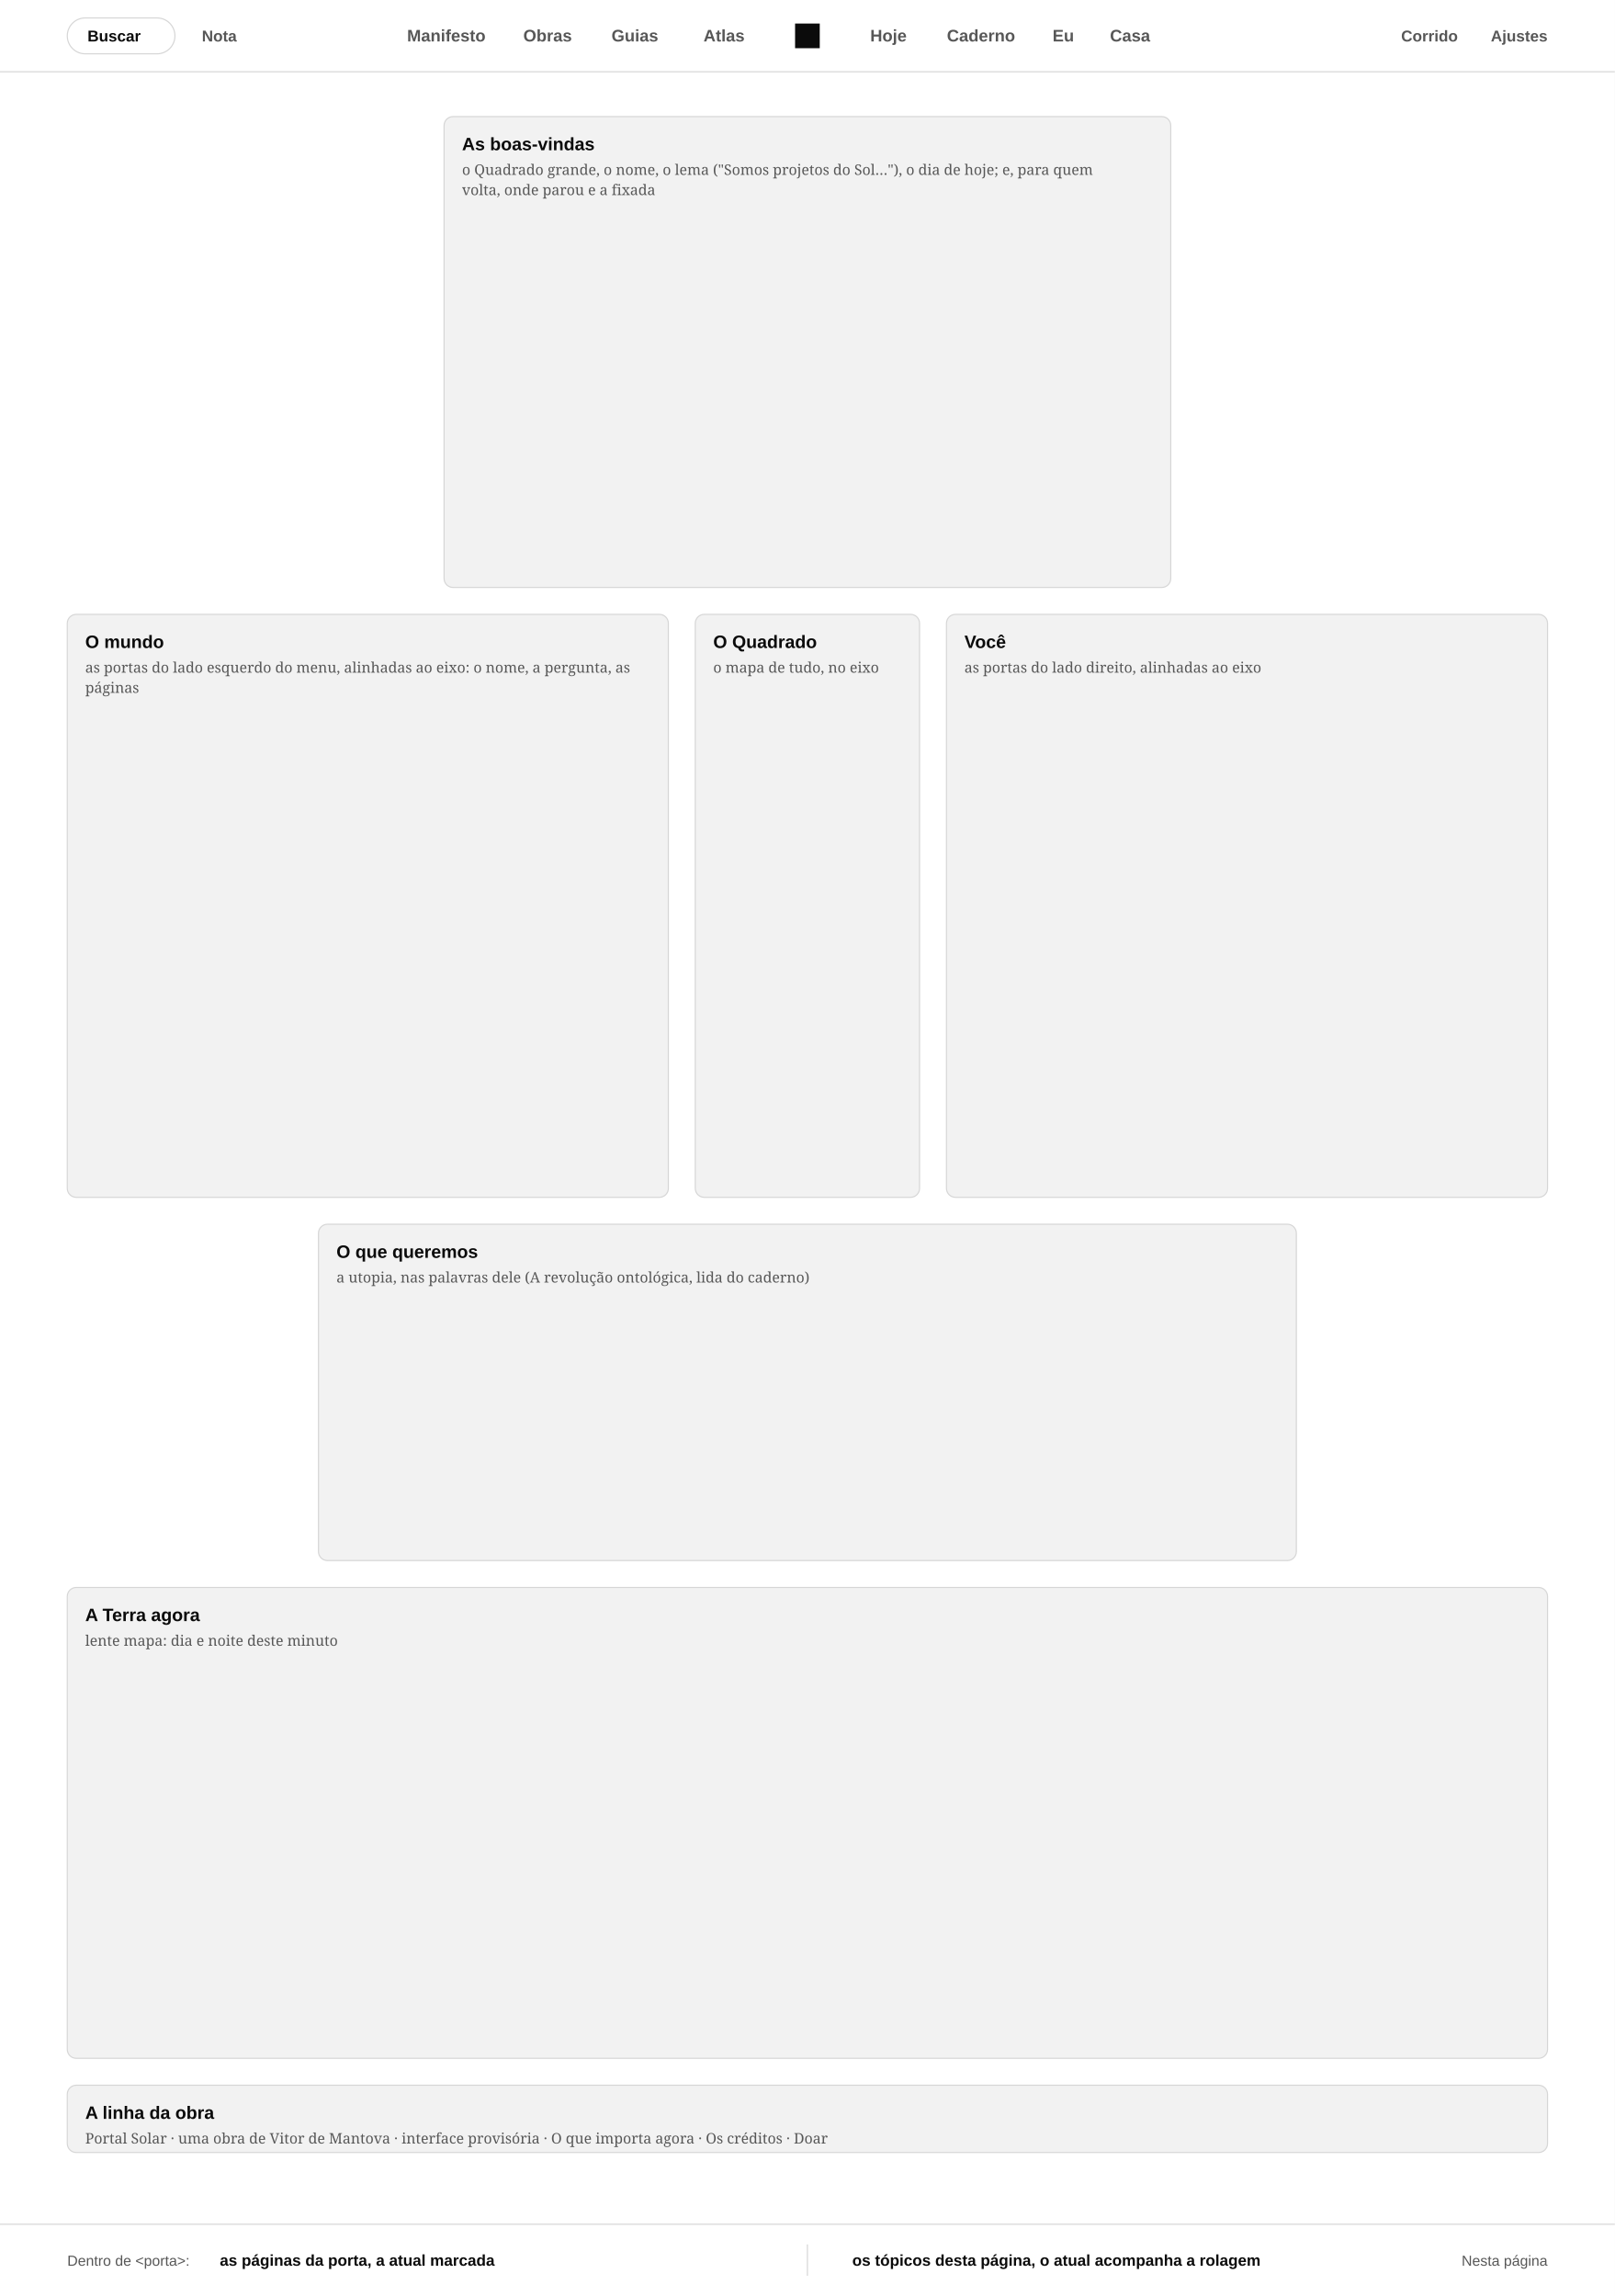
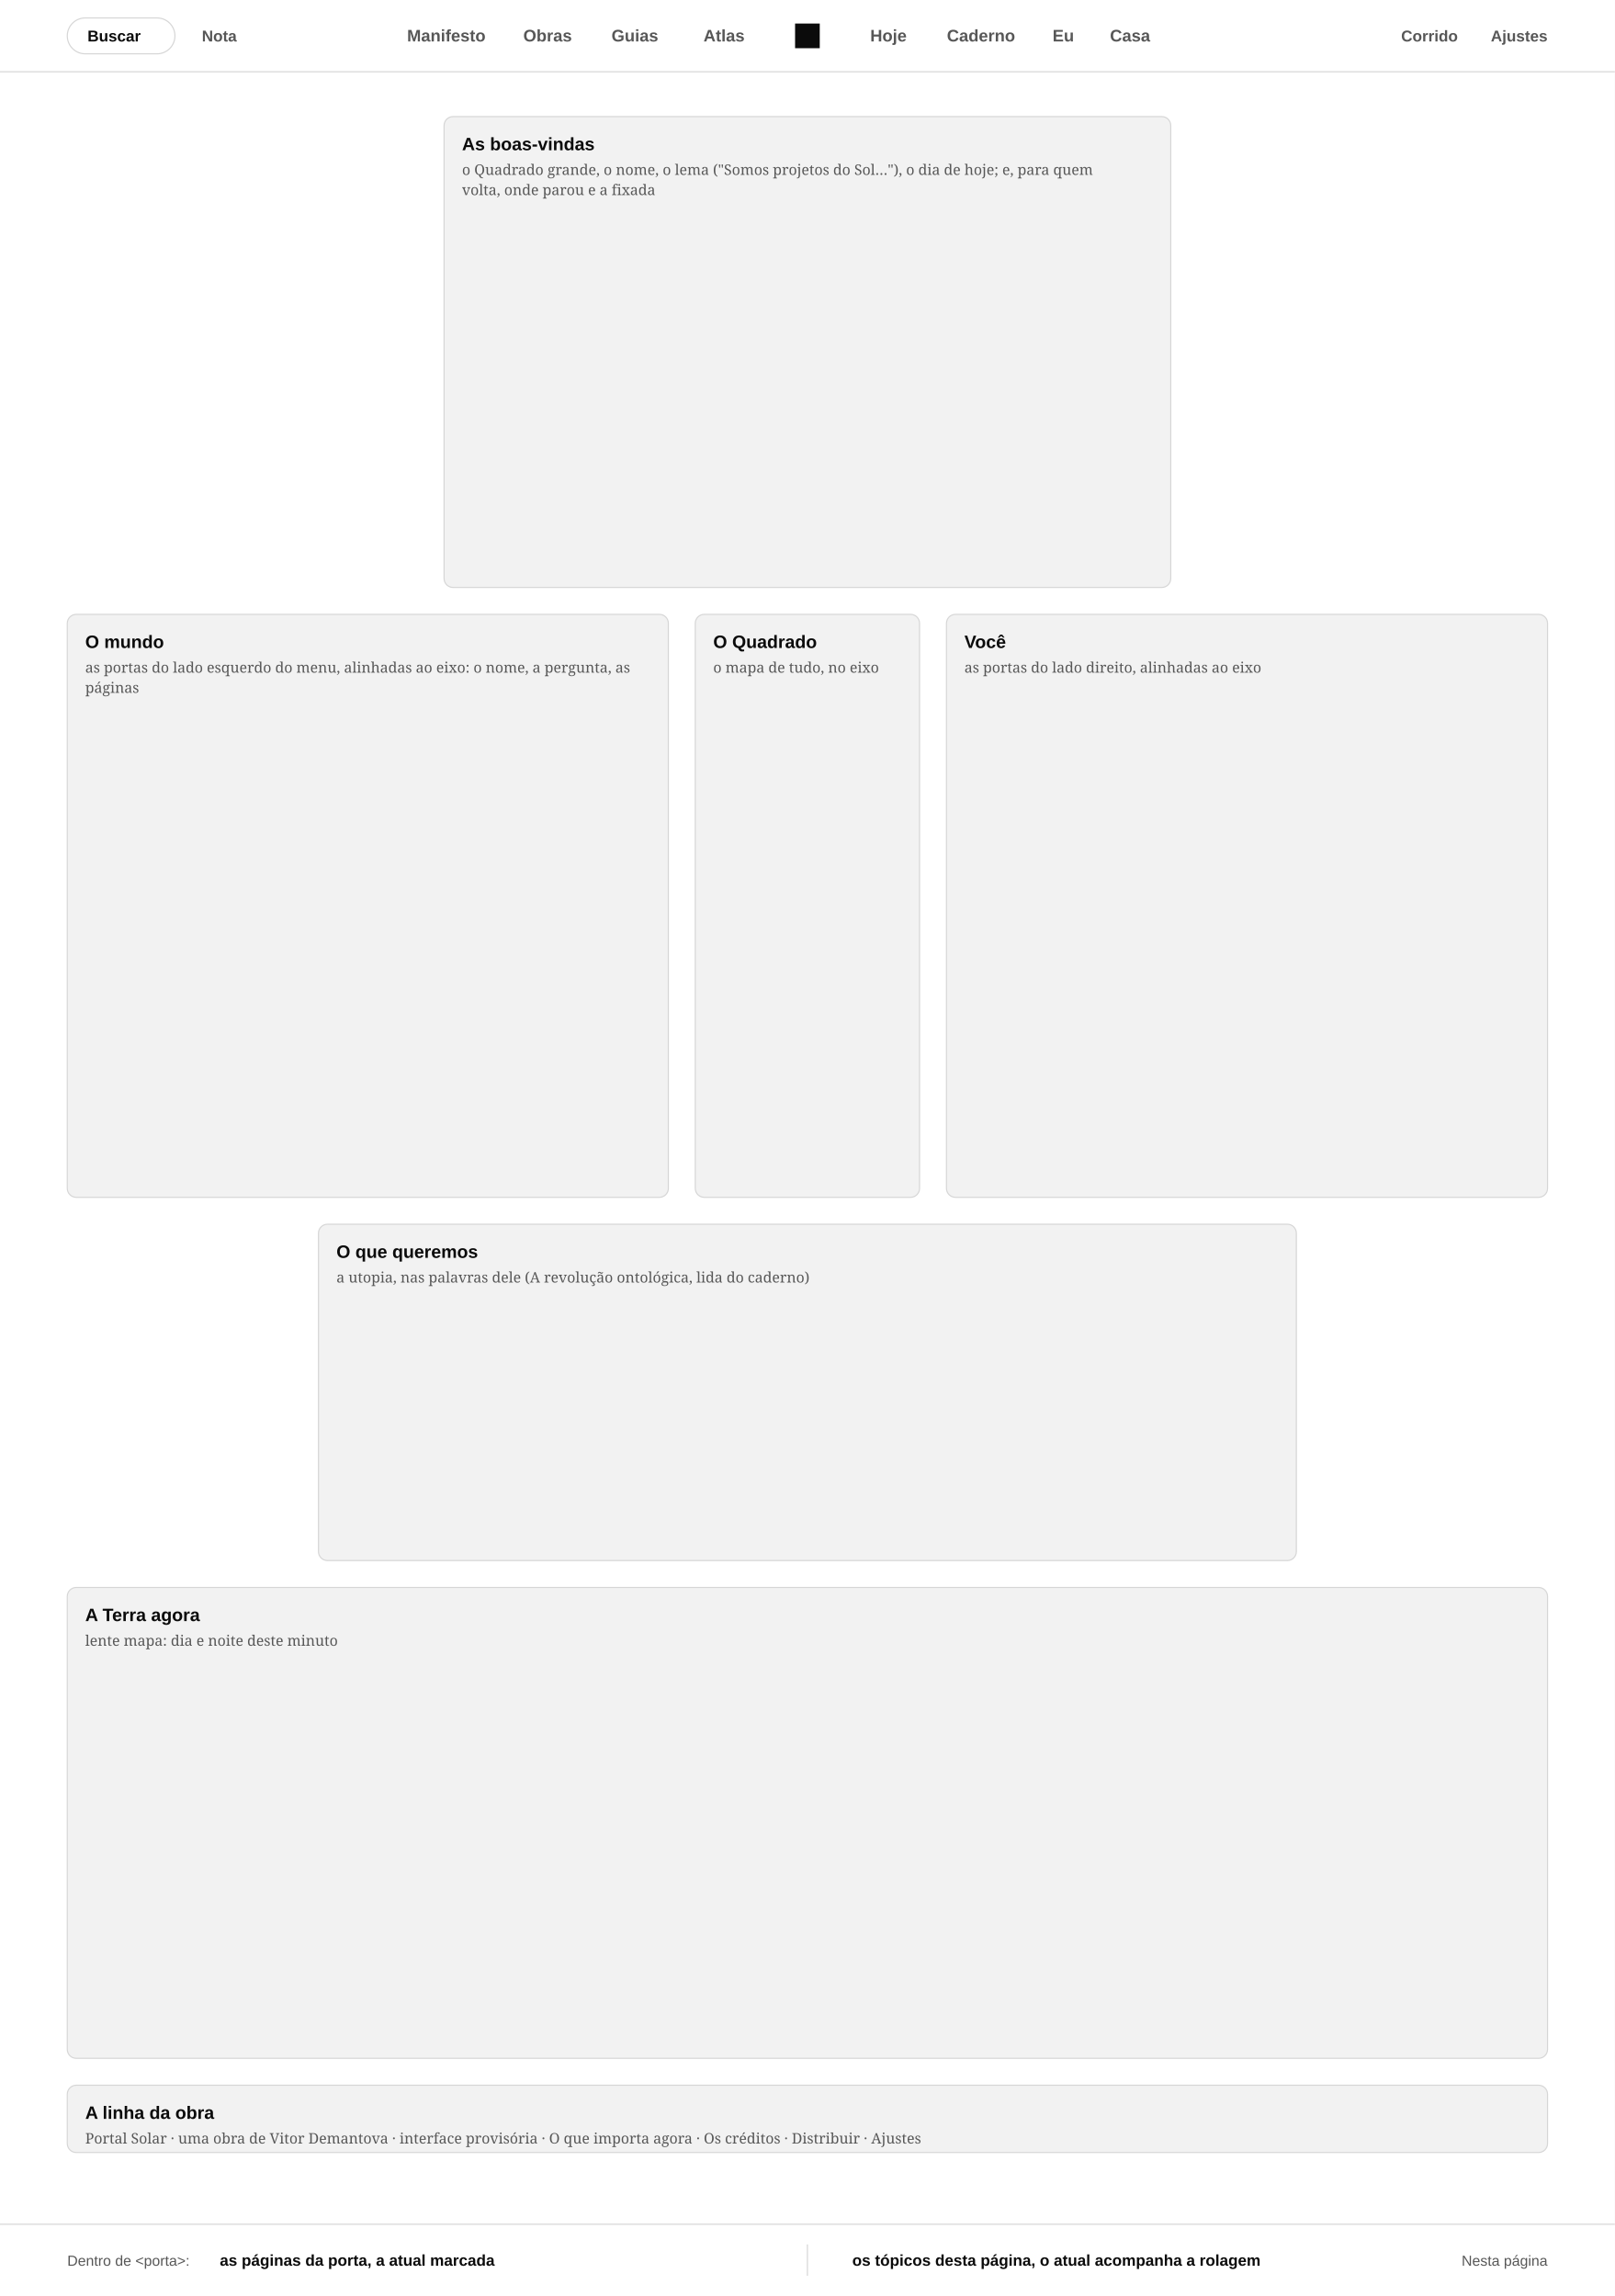
<svg xmlns="http://www.w3.org/2000/svg" width="1440" height="2048" viewBox="0 0 1440 2048">
  <rect id="Fundo" width="1440" height="2048" fill="#FFFFFF" />
  <g id="Barra de cima">
    <rect x="0" y="0" width="1440" height="64" fill="#FFFFFF" />
    <line x1="0" y1="64" x2="1440" y2="64" stroke="#D6D6D6" />
    <rect x="60" y="16" width="96" height="32" rx="16" fill="#FFFFFF" stroke="#D6D6D6" stroke-width="1" />
    <text x="78" y="37" font-family="Archivo, Arial, sans-serif" font-size="14" font-weight="600" fill="#0B0B0B">Buscar</text>
    <text x="180" y="37" font-family="Archivo, Arial, sans-serif" font-size="14" font-weight="600" fill="#575757">Nota</text>
    <text x="664" y="37" font-family="Archivo, Arial, sans-serif" font-size="15" font-weight="600" fill="#575757" text-anchor="end">Atlas</text>
    <text x="587" y="37" font-family="Archivo, Arial, sans-serif" font-size="15" font-weight="600" fill="#575757" text-anchor="end">Guias</text>
    <text x="510" y="37" font-family="Archivo, Arial, sans-serif" font-size="15" font-weight="600" fill="#575757" text-anchor="end">Obras</text>
    <text x="433" y="37" font-family="Archivo, Arial, sans-serif" font-size="15" font-weight="600" fill="#575757" text-anchor="end">Manifesto</text>
    <rect x="709" y="21" width="22" height="22" fill="#0B0B0B" />
    <text x="776" y="37" font-family="Archivo, Arial, sans-serif" font-size="15" font-weight="600" fill="#575757">Hoje</text>
    <text x="844.4" y="37" font-family="Archivo, Arial, sans-serif" font-size="15" font-weight="600" fill="#575757">Caderno</text>
    <text x="938.6" y="37" font-family="Archivo, Arial, sans-serif" font-size="15" font-weight="600" fill="#575757">Eu</text>
    <text x="989.8" y="37" font-family="Archivo, Arial, sans-serif" font-size="15" font-weight="600" fill="#575757">Casa</text>
    <text x="1300" y="37" font-family="Archivo, Arial, sans-serif" font-size="14" font-weight="600" fill="#575757" text-anchor="end">Corrido</text>
    <text x="1380" y="37" font-family="Archivo, Arial, sans-serif" font-size="14" font-weight="600" fill="#575757" text-anchor="end">Ajustes</text>
  </g>
  <g id="Conteúdo">
    <g id="As boas-vindas">
      <rect x="396" y="104" width="648" height="420" rx="8" fill="#F2F2F2" stroke="#D6D6D6" stroke-width="1" />
      <text x="412" y="134" font-family="Archivo, Arial, sans-serif" font-size="16" font-weight="700" fill="#0B0B0B">As boas-vindas</text>
      <text x="412" y="156" font-family="Newsreader, Georgia, serif" font-size="13" font-weight="400" fill="#575757">o Quadrado grande, o nome, o lema ("Somos projetos do Sol…"), o dia de hoje; e, para quem</text>
      <text x="412" y="174" font-family="Newsreader, Georgia, serif" font-size="13" font-weight="400" fill="#575757">volta, onde parou e a fixada</text>
    </g>
    <g id="O mundo">
      <rect x="60" y="548" width="536" height="520" rx="8" fill="#F2F2F2" stroke="#D6D6D6" stroke-width="1" />
      <text x="76" y="578" font-family="Archivo, Arial, sans-serif" font-size="16" font-weight="700" fill="#0B0B0B">O mundo</text>
      <text x="76" y="600" font-family="Newsreader, Georgia, serif" font-size="13" font-weight="400" fill="#575757">as portas do lado esquerdo do menu, alinhadas ao eixo: o nome, a pergunta, as</text>
      <text x="76" y="618" font-family="Newsreader, Georgia, serif" font-size="13" font-weight="400" fill="#575757">páginas</text>
    </g>
    <g id="O Quadrado">
      <rect x="620" y="548" width="200" height="520" rx="8" fill="#F2F2F2" stroke="#D6D6D6" stroke-width="1" />
      <text x="636" y="578" font-family="Archivo, Arial, sans-serif" font-size="16" font-weight="700" fill="#0B0B0B">O Quadrado</text>
      <text x="636" y="600" font-family="Newsreader, Georgia, serif" font-size="13" font-weight="400" fill="#575757">o mapa de tudo, no eixo</text>
    </g>
    <g id="Você">
      <rect x="844" y="548" width="536" height="520" rx="8" fill="#F2F2F2" stroke="#D6D6D6" stroke-width="1" />
      <text x="860" y="578" font-family="Archivo, Arial, sans-serif" font-size="16" font-weight="700" fill="#0B0B0B">Você</text>
      <text x="860" y="600" font-family="Newsreader, Georgia, serif" font-size="13" font-weight="400" fill="#575757">as portas do lado direito, alinhadas ao eixo</text>
    </g>
    <g id="O que queremos">
      <rect x="284" y="1092" width="872" height="300" rx="8" fill="#F2F2F2" stroke="#D6D6D6" stroke-width="1" />
      <text x="300" y="1122" font-family="Archivo, Arial, sans-serif" font-size="16" font-weight="700" fill="#0B0B0B">O que queremos</text>
      <text x="300" y="1144" font-family="Newsreader, Georgia, serif" font-size="13" font-weight="400" fill="#575757">a utopia, nas palavras dele (A revolução ontológica, lida do caderno)</text>
    </g>
    <g id="A Terra agora">
      <rect x="60" y="1416" width="1320" height="420" rx="8" fill="#F2F2F2" stroke="#D6D6D6" stroke-width="1" />
      <text x="76" y="1446" font-family="Archivo, Arial, sans-serif" font-size="16" font-weight="700" fill="#0B0B0B">A Terra agora</text>
      <text x="76" y="1468" font-family="Newsreader, Georgia, serif" font-size="13" font-weight="400" fill="#575757">lente mapa: dia e noite deste minuto</text>
    </g>
    <g id="A linha da obra">
      <rect x="60" y="1860" width="1320" height="60" rx="8" fill="#F2F2F2" stroke="#D6D6D6" stroke-width="1" />
      <text x="76" y="1890" font-family="Archivo, Arial, sans-serif" font-size="16" font-weight="700" fill="#0B0B0B">A linha da obra</text>
-       <text x="76" y="1912" font-family="Newsreader, Georgia, serif" font-size="13" font-weight="400" fill="#575757">Portal Solar · uma obra de Vitor de Mantova · interface provisória · O que importa agora · Os créditos · Doar</text>
+       <text x="76" y="1912" font-family="Newsreader, Georgia, serif" font-size="13" font-weight="400" fill="#575757">Portal Solar · uma obra de Vitor Demantova · interface provisória · O que importa agora · Os créditos · Distribuir · Ajustes</text>
    </g>
  </g>
  <g id="Barra de baixo">
    <rect x="0" y="1984" width="1440" height="64" fill="#FFFFFF" />
    <line x1="0" y1="1984" x2="1440" y2="1984" stroke="#D6D6D6" />
    <text x="60" y="2021" font-family="Archivo, Arial, sans-serif" font-size="13" font-weight="500" fill="#575757">Dentro de &lt;porta&gt;:</text>
    <text x="196" y="2021" font-family="Archivo, Arial, sans-serif" font-size="14" font-weight="600" fill="#0B0B0B">as páginas da porta, a atual marcada</text>
    <line x1="720" y1="2002" x2="720" y2="2030" stroke="#D6D6D6" />
    <text x="760" y="2021" font-family="Archivo, Arial, sans-serif" font-size="14" font-weight="600" fill="#0B0B0B">os tópicos desta página, o atual acompanha a rolagem</text>
    <text x="1380" y="2021" font-family="Archivo, Arial, sans-serif" font-size="13" font-weight="500" fill="#575757" text-anchor="end">Nesta página</text>
  </g>
</svg>
